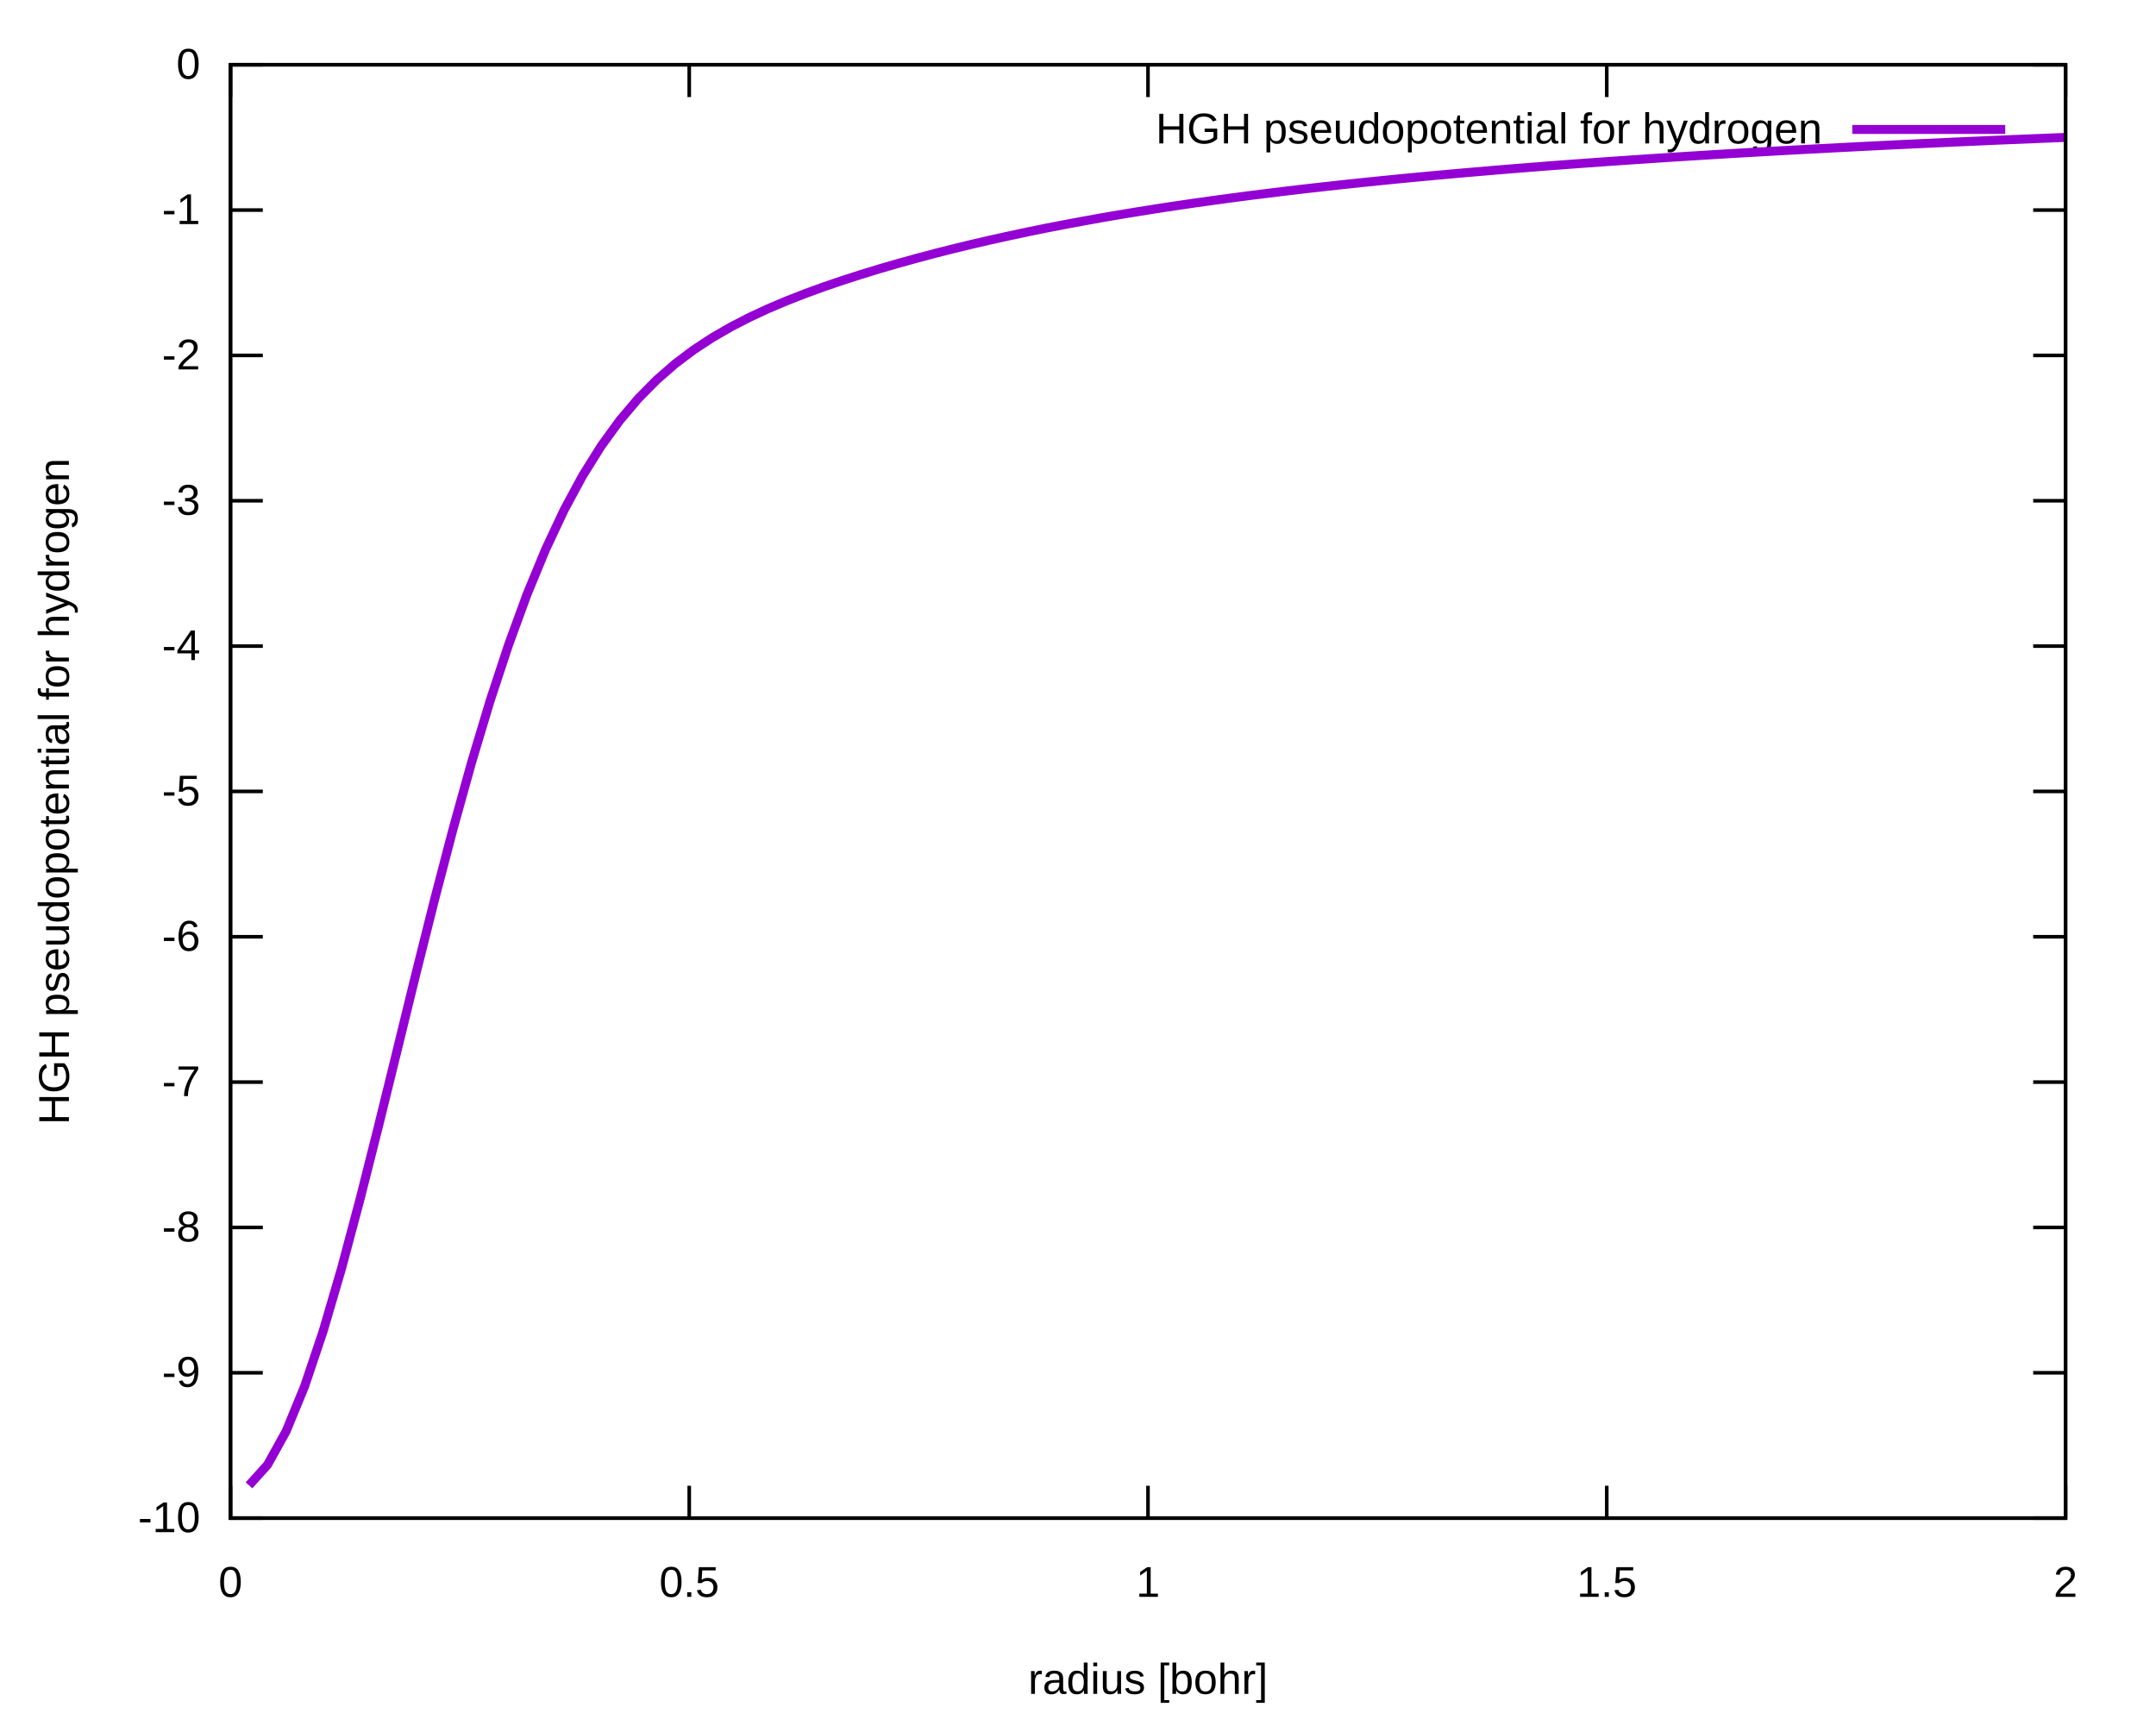
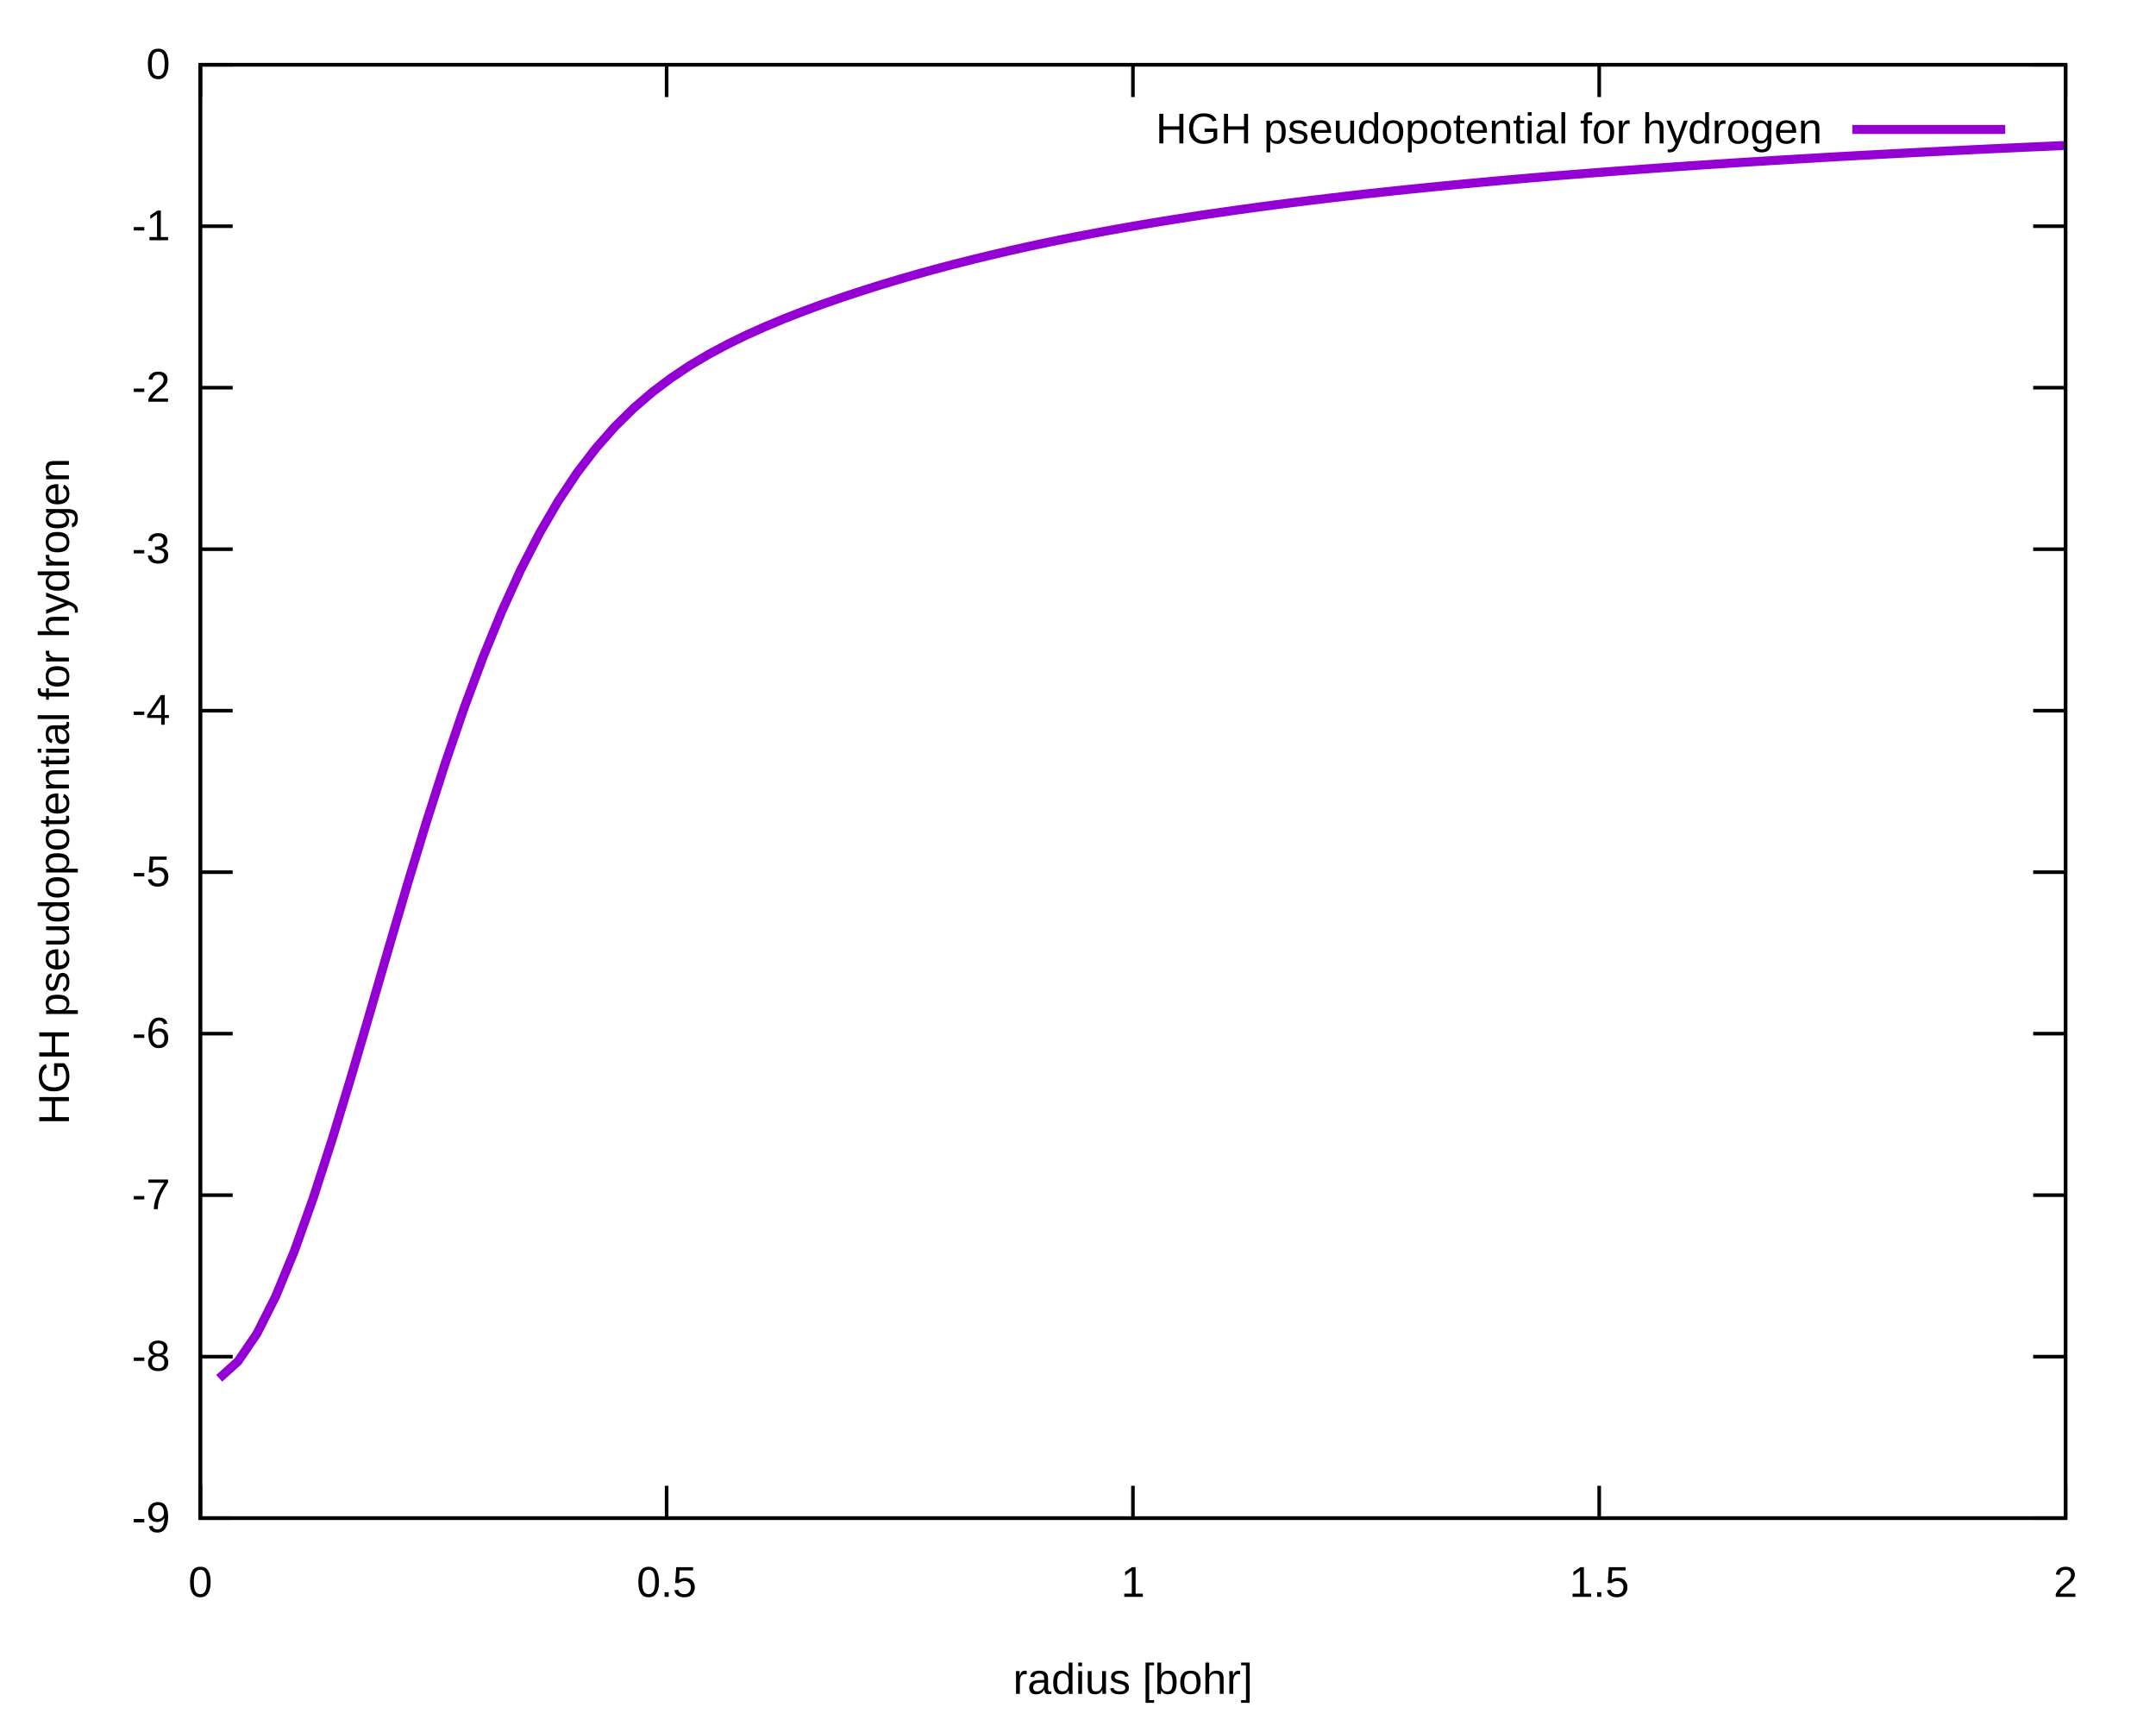
<svg xmlns="http://www.w3.org/2000/svg" xmlns:xlink="http://www.w3.org/1999/xlink" width="600" height="480" viewBox="0 0 600 480">
  <g id="gnuplot_canvas">
    <rect x="0" y="0" width="600" height="480" fill="none" />
    <defs>
      <circle id="gpDot" r="0.5" stroke-width="0.5" stroke="currentColor" />
      <path id="gpPt0" stroke-width="0.222" stroke="currentColor" d="M-1,0 h2 M0,-1 v2" />
      <path id="gpPt1" stroke-width="0.222" stroke="currentColor" d="M-1,-1 L1,1 M1,-1 L-1,1" />
      <path id="gpPt2" stroke-width="0.222" stroke="currentColor" d="M-1,0 L1,0 M0,-1 L0,1 M-1,-1 L1,1 M-1,1 L1,-1" />
      <rect id="gpPt3" stroke-width="0.222" stroke="currentColor" x="-1" y="-1" width="2" height="2" />
      <rect id="gpPt4" stroke-width="0.222" stroke="currentColor" fill="currentColor" x="-1" y="-1" width="2" height="2" />
      <circle id="gpPt5" stroke-width="0.222" stroke="currentColor" cx="0" cy="0" r="1" />
      <use xlink:href="#gpPt5" id="gpPt6" fill="currentColor" stroke="none" />
      <path id="gpPt7" stroke-width="0.222" stroke="currentColor" d="M0,-1.33 L-1.33,0.67 L1.33,0.67 z" />
      <use xlink:href="#gpPt7" id="gpPt8" fill="currentColor" stroke="none" />
      <use xlink:href="#gpPt7" id="gpPt9" stroke="currentColor" transform="rotate(180)" />
      <use xlink:href="#gpPt9" id="gpPt10" fill="currentColor" stroke="none" />
      <use xlink:href="#gpPt3" id="gpPt11" stroke="currentColor" transform="rotate(45)" />
      <use xlink:href="#gpPt11" id="gpPt12" fill="currentColor" stroke="none" />
      <path id="gpPt13" stroke-width="0.222" stroke="currentColor" d="M0,1.330 L1.265,0.411 L0.782,-1.067 L-0.782,-1.076 L-1.265,0.411 z" />
      <use xlink:href="#gpPt13" id="gpPt14" fill="currentColor" stroke="none" />
      <filter id="textbox" filterUnits="objectBoundingBox" x="0" y="0" height="1" width="1">
        <feFlood flood-color="white" flood-opacity="1" result="bgnd" />
        <feComposite in="SourceGraphic" in2="bgnd" operator="atop" />
      </filter>
      <filter id="greybox" filterUnits="objectBoundingBox" x="0" y="0" height="1" width="1">
        <feFlood flood-color="lightgrey" flood-opacity="1" result="grey" />
        <feComposite in="SourceGraphic" in2="grey" operator="atop" />
      </filter>
    </defs>
    <g fill="none" color="white" stroke="currentColor" stroke-width="1.00" stroke-linecap="butt" stroke-linejoin="miter">
</g>
    <g fill="none" color="black" stroke="currentColor" stroke-width="1.00" stroke-linecap="butt" stroke-linejoin="miter">
-       <path stroke="black" d="M64.14,422.40 L73.14,422.40 M574.82,422.40 L565.82,422.40  " />
-       <g transform="translate(55.75,426.30)" stroke="none" fill="black" font-family="Arial" font-size="12.00" text-anchor="end">
-         <text>
-           <tspan font-family="Arial">-10</tspan>
-         </text>
-       </g>
-     </g>
-     <g fill="none" color="black" stroke="currentColor" stroke-width="1.00" stroke-linecap="butt" stroke-linejoin="miter">
-       <path stroke="black" d="M64.14,381.96 L73.14,381.96 M574.82,381.96 L565.82,381.96  " />
-       <g transform="translate(55.75,385.86)" stroke="none" fill="black" font-family="Arial" font-size="12.00" text-anchor="end">
+       <path stroke="black" d="M55.75,422.40 L64.75,422.40 M574.82,422.40 L565.82,422.40  " />
+       <g transform="translate(47.36,426.30)" stroke="none" fill="black" font-family="Arial" font-size="12.00" text-anchor="end">
        <text>
          <tspan font-family="Arial">-9</tspan>
        </text>
      </g>
    </g>
    <g fill="none" color="black" stroke="currentColor" stroke-width="1.00" stroke-linecap="butt" stroke-linejoin="miter">
-       <path stroke="black" d="M64.14,341.52 L73.14,341.52 M574.82,341.52 L565.82,341.52  " />
-       <g transform="translate(55.75,345.42)" stroke="none" fill="black" font-family="Arial" font-size="12.00" text-anchor="end">
+       <path stroke="black" d="M55.75,377.47 L64.75,377.47 M574.82,377.47 L565.82,377.47  " />
+       <g transform="translate(47.36,381.37)" stroke="none" fill="black" font-family="Arial" font-size="12.00" text-anchor="end">
        <text>
          <tspan font-family="Arial">-8</tspan>
        </text>
      </g>
    </g>
    <g fill="none" color="black" stroke="currentColor" stroke-width="1.00" stroke-linecap="butt" stroke-linejoin="miter">
-       <path stroke="black" d="M64.14,301.08 L73.14,301.08 M574.82,301.08 L565.82,301.08  " />
-       <g transform="translate(55.75,304.98)" stroke="none" fill="black" font-family="Arial" font-size="12.00" text-anchor="end">
+       <path stroke="black" d="M55.75,332.54 L64.75,332.54 M574.82,332.54 L565.82,332.54  " />
+       <g transform="translate(47.36,336.44)" stroke="none" fill="black" font-family="Arial" font-size="12.00" text-anchor="end">
        <text>
          <tspan font-family="Arial">-7</tspan>
        </text>
      </g>
    </g>
    <g fill="none" color="black" stroke="currentColor" stroke-width="1.00" stroke-linecap="butt" stroke-linejoin="miter">
-       <path stroke="black" d="M64.14,260.64 L73.14,260.64 M574.82,260.64 L565.82,260.64  " />
-       <g transform="translate(55.75,264.54)" stroke="none" fill="black" font-family="Arial" font-size="12.00" text-anchor="end">
+       <path stroke="black" d="M55.75,287.60 L64.75,287.60 M574.82,287.60 L565.82,287.60  " />
+       <g transform="translate(47.36,291.50)" stroke="none" fill="black" font-family="Arial" font-size="12.00" text-anchor="end">
        <text>
          <tspan font-family="Arial">-6</tspan>
        </text>
      </g>
    </g>
    <g fill="none" color="black" stroke="currentColor" stroke-width="1.00" stroke-linecap="butt" stroke-linejoin="miter">
-       <path stroke="black" d="M64.14,220.20 L73.14,220.20 M574.82,220.20 L565.82,220.20  " />
-       <g transform="translate(55.75,224.10)" stroke="none" fill="black" font-family="Arial" font-size="12.00" text-anchor="end">
+       <path stroke="black" d="M55.75,242.67 L64.75,242.67 M574.82,242.67 L565.82,242.67  " />
+       <g transform="translate(47.36,246.57)" stroke="none" fill="black" font-family="Arial" font-size="12.00" text-anchor="end">
        <text>
          <tspan font-family="Arial">-5</tspan>
        </text>
      </g>
    </g>
    <g fill="none" color="black" stroke="currentColor" stroke-width="1.00" stroke-linecap="butt" stroke-linejoin="miter">
-       <path stroke="black" d="M64.14,179.77 L73.14,179.77 M574.82,179.77 L565.82,179.77  " />
-       <g transform="translate(55.75,183.67)" stroke="none" fill="black" font-family="Arial" font-size="12.00" text-anchor="end">
+       <path stroke="black" d="M55.75,197.74 L64.75,197.74 M574.82,197.74 L565.82,197.74  " />
+       <g transform="translate(47.36,201.64)" stroke="none" fill="black" font-family="Arial" font-size="12.00" text-anchor="end">
        <text>
          <tspan font-family="Arial">-4</tspan>
        </text>
      </g>
    </g>
    <g fill="none" color="black" stroke="currentColor" stroke-width="1.00" stroke-linecap="butt" stroke-linejoin="miter">
-       <path stroke="black" d="M64.14,139.33 L73.14,139.33 M574.82,139.33 L565.82,139.33  " />
-       <g transform="translate(55.75,143.23)" stroke="none" fill="black" font-family="Arial" font-size="12.00" text-anchor="end">
+       <path stroke="black" d="M55.75,152.81 L64.75,152.81 M574.82,152.81 L565.82,152.81  " />
+       <g transform="translate(47.36,156.71)" stroke="none" fill="black" font-family="Arial" font-size="12.00" text-anchor="end">
        <text>
          <tspan font-family="Arial">-3</tspan>
        </text>
      </g>
    </g>
    <g fill="none" color="black" stroke="currentColor" stroke-width="1.00" stroke-linecap="butt" stroke-linejoin="miter">
-       <path stroke="black" d="M64.14,98.89 L73.14,98.89 M574.82,98.89 L565.82,98.89  " />
-       <g transform="translate(55.75,102.79)" stroke="none" fill="black" font-family="Arial" font-size="12.00" text-anchor="end">
+       <path stroke="black" d="M55.75,107.87 L64.75,107.87 M574.82,107.87 L565.82,107.87  " />
+       <g transform="translate(47.36,111.77)" stroke="none" fill="black" font-family="Arial" font-size="12.00" text-anchor="end">
        <text>
          <tspan font-family="Arial">-2</tspan>
        </text>
      </g>
    </g>
    <g fill="none" color="black" stroke="currentColor" stroke-width="1.00" stroke-linecap="butt" stroke-linejoin="miter">
-       <path stroke="black" d="M64.14,58.45 L73.14,58.45 M574.82,58.45 L565.82,58.45  " />
-       <g transform="translate(55.75,62.35)" stroke="none" fill="black" font-family="Arial" font-size="12.00" text-anchor="end">
+       <path stroke="black" d="M55.75,62.94 L64.75,62.94 M574.82,62.94 L565.82,62.94  " />
+       <g transform="translate(47.36,66.84)" stroke="none" fill="black" font-family="Arial" font-size="12.00" text-anchor="end">
        <text>
          <tspan font-family="Arial">-1</tspan>
        </text>
      </g>
    </g>
    <g fill="none" color="black" stroke="currentColor" stroke-width="1.00" stroke-linecap="butt" stroke-linejoin="miter">
-       <path stroke="black" d="M64.14,18.01 L73.14,18.01 M574.82,18.01 L565.82,18.01  " />
-       <g transform="translate(55.75,21.91)" stroke="none" fill="black" font-family="Arial" font-size="12.00" text-anchor="end">
+       <path stroke="black" d="M55.75,18.01 L64.75,18.01 M574.82,18.01 L565.82,18.01  " />
+       <g transform="translate(47.36,21.91)" stroke="none" fill="black" font-family="Arial" font-size="12.00" text-anchor="end">
        <text>
          <tspan font-family="Arial"> 0</tspan>
        </text>
      </g>
    </g>
    <g fill="none" color="black" stroke="currentColor" stroke-width="1.00" stroke-linecap="butt" stroke-linejoin="miter">
-       <path stroke="black" d="M64.14,422.40 L64.14,413.40 M64.14,18.01 L64.14,27.01  " />
-       <g transform="translate(64.14,444.30)" stroke="none" fill="black" font-family="Arial" font-size="12.00" text-anchor="middle">
+       <path stroke="black" d="M55.75,422.40 L55.75,413.40 M55.75,18.01 L55.75,27.01  " />
+       <g transform="translate(55.75,444.30)" stroke="none" fill="black" font-family="Arial" font-size="12.00" text-anchor="middle">
        <text>
          <tspan font-family="Arial"> 0</tspan>
        </text>
      </g>
    </g>
    <g fill="none" color="black" stroke="currentColor" stroke-width="1.00" stroke-linecap="butt" stroke-linejoin="miter">
-       <path stroke="black" d="M191.81,422.40 L191.81,413.40 M191.81,18.01 L191.81,27.01  " />
-       <g transform="translate(191.81,444.30)" stroke="none" fill="black" font-family="Arial" font-size="12.00" text-anchor="middle">
+       <path stroke="black" d="M185.52,422.40 L185.52,413.40 M185.52,18.01 L185.52,27.01  " />
+       <g transform="translate(185.52,444.30)" stroke="none" fill="black" font-family="Arial" font-size="12.00" text-anchor="middle">
        <text>
          <tspan font-family="Arial"> 0.5</tspan>
        </text>
      </g>
    </g>
    <g fill="none" color="black" stroke="currentColor" stroke-width="1.00" stroke-linecap="butt" stroke-linejoin="miter">
-       <path stroke="black" d="M319.48,422.40 L319.48,413.40 M319.48,18.01 L319.48,27.01  " />
-       <g transform="translate(319.48,444.30)" stroke="none" fill="black" font-family="Arial" font-size="12.00" text-anchor="middle">
+       <path stroke="black" d="M315.29,422.40 L315.29,413.40 M315.29,18.01 L315.29,27.01  " />
+       <g transform="translate(315.29,444.30)" stroke="none" fill="black" font-family="Arial" font-size="12.00" text-anchor="middle">
        <text>
          <tspan font-family="Arial"> 1</tspan>
        </text>
      </g>
    </g>
    <g fill="none" color="black" stroke="currentColor" stroke-width="1.00" stroke-linecap="butt" stroke-linejoin="miter">
-       <path stroke="black" d="M447.15,422.40 L447.15,413.40 M447.15,18.01 L447.15,27.01  " />
-       <g transform="translate(447.15,444.30)" stroke="none" fill="black" font-family="Arial" font-size="12.00" text-anchor="middle">
+       <path stroke="black" d="M445.05,422.40 L445.05,413.40 M445.05,18.01 L445.05,27.01  " />
+       <g transform="translate(445.05,444.30)" stroke="none" fill="black" font-family="Arial" font-size="12.00" text-anchor="middle">
        <text>
          <tspan font-family="Arial"> 1.5</tspan>
        </text>
      </g>
    </g>
    <g fill="none" color="black" stroke="currentColor" stroke-width="1.00" stroke-linecap="butt" stroke-linejoin="miter">
      <path stroke="black" d="M574.82,422.40 L574.82,413.40 M574.82,18.01 L574.82,27.01  " />
      <g transform="translate(574.82,444.30)" stroke="none" fill="black" font-family="Arial" font-size="12.00" text-anchor="middle">
        <text>
          <tspan font-family="Arial"> 2</tspan>
        </text>
      </g>
    </g>
    <g fill="none" color="black" stroke="currentColor" stroke-width="1.00" stroke-linecap="butt" stroke-linejoin="miter">
</g>
    <g fill="none" color="black" stroke="currentColor" stroke-width="1.00" stroke-linecap="butt" stroke-linejoin="miter">
-       <path stroke="black" d="M64.14,18.01 L64.14,422.40 L574.82,422.40 L574.82,18.01 L64.14,18.01 Z  " />
+       <path stroke="black" d="M55.75,18.01 L55.75,422.40 L574.82,422.40 L574.82,18.01 L55.75,18.01 Z  " />
    </g>
    <g fill="none" color="black" stroke="currentColor" stroke-width="1.00" stroke-linecap="butt" stroke-linejoin="miter">
</g>
    <g id="gnuplot_plot_1">
      <g fill="none" color="white" stroke="black" stroke-width="2.50" stroke-linecap="butt" stroke-linejoin="miter">
</g>
      <g fill="none" color="black" stroke="currentColor" stroke-width="2.50" stroke-linecap="butt" stroke-linejoin="miter">
        <g transform="translate(507.09,39.91)" stroke="none" fill="black" font-family="Arial" font-size="12.00" text-anchor="end">
          <text>
            <tspan font-family="Arial">HGH pseudopotential for hydrogen</tspan>
          </text>
        </g>
      </g>
      <g fill="none" color="black" stroke="currentColor" stroke-width="2.50" stroke-linecap="butt" stroke-linejoin="miter">
-         <path stroke="rgb(148,   0, 211)" d="M515.48,36.01 L558.04,36.01 M69.30,413.28 L74.46,407.55 L79.62,398.25 L84.77,385.72 L89.93,370.38 L95.09,352.78   L100.25,333.46 L105.41,313.03 L110.57,292.06 L115.72,271.06 L120.88,250.52 L126.04,230.82 L131.20,212.27 L136.36,195.10   L141.52,179.45 L146.67,165.38 L151.83,152.88 L156.99,141.90 L162.15,132.34 L167.31,124.09 L172.47,116.99 L177.62,110.90   L182.78,105.68 L187.94,101.19 L193.10,97.31 L198.26,93.93 L203.42,90.95 L208.57,88.30 L213.73,85.90 L218.89,83.72   L224.05,81.70 L229.21,79.82 L234.37,78.06 L239.53,76.40 L244.68,74.82 L249.84,73.32 L255.00,71.89 L260.16,70.52   L265.32,69.21 L270.48,67.96 L275.63,66.77 L280.79,65.63 L285.95,64.53 L291.11,63.48 L296.27,62.48 L301.43,61.52   L306.58,60.59 L311.74,59.71 L316.90,58.86 L322.06,58.04 L327.22,57.26 L332.38,56.50 L337.53,55.78 L342.69,55.08   L347.85,54.40 L353.01,53.76 L358.17,53.13 L363.33,52.52 L368.48,51.94 L373.64,51.37 L378.80,50.83 L383.96,50.30   L389.12,49.78 L394.28,49.29 L399.43,48.81 L404.59,48.34 L409.75,47.89 L414.91,47.45 L420.07,47.02 L425.23,46.61   L430.39,46.20 L435.54,45.81 L440.70,45.43 L445.86,45.06 L451.02,44.70 L456.18,44.35 L461.34,44.01 L466.49,43.67   L471.65,43.35 L476.81,43.03 L481.97,42.72 L487.13,42.42 L492.29,42.13 L497.44,41.84 L502.60,41.56 L507.76,41.29   L512.92,41.02 L518.08,40.76 L523.24,40.50 L528.39,40.25 L533.55,40.01 L538.71,39.77 L543.87,39.53 L549.03,39.31   L554.19,39.08 L559.34,38.86 L564.50,38.65 L569.66,38.44 L574.82,38.23  " />
+         <path stroke="rgb(148,   0, 211)" d="M515.48,36.01 L558.04,36.01 M60.99,383.50 L66.24,378.78 L71.48,371.10 L76.72,360.71 L81.97,347.95 L87.21,333.22   L92.45,316.98 L97.70,299.69 L102.94,281.79 L108.18,263.75 L113.42,245.94 L118.67,228.70 L123.91,212.33 L129.15,197.02   L134.40,182.92 L139.64,170.11 L144.88,158.60 L150.13,148.39 L155.37,139.39 L160.61,131.52 L165.86,124.68 L171.10,118.73   L176.34,113.57 L181.59,109.07 L186.83,105.13 L192.07,101.64 L197.31,98.54 L202.56,95.74 L207.80,93.19 L213.04,90.84   L218.29,88.65 L223.53,86.61 L228.77,84.68 L234.02,82.85 L239.26,81.11 L244.50,79.45 L249.75,77.86 L254.99,76.35   L260.23,74.90 L265.48,73.51 L270.72,72.19 L275.96,70.92 L281.20,69.70 L286.45,68.53 L291.69,67.42 L296.93,66.35   L302.18,65.33 L307.42,64.34 L312.66,63.40 L317.91,62.49 L323.15,61.62 L328.39,60.78 L333.64,59.97 L338.88,59.20   L344.12,58.45 L349.37,57.73 L354.61,57.03 L359.85,56.36 L365.09,55.71 L370.34,55.08 L375.58,54.47 L380.82,53.88   L386.07,53.31 L391.31,52.76 L396.55,52.23 L401.80,51.71 L407.04,51.21 L412.28,50.72 L417.53,50.24 L422.77,49.78   L428.01,49.34 L433.26,48.90 L438.50,48.48 L443.74,48.07 L448.98,47.67 L454.23,47.28 L459.47,46.89 L464.71,46.52   L469.96,46.16 L475.20,45.81 L480.44,45.47 L485.69,45.13 L490.93,44.81 L496.17,44.49 L501.42,44.18 L506.66,43.87   L511.90,43.57 L517.15,43.28 L522.39,43.00 L527.63,42.72 L532.87,42.45 L538.12,42.19 L543.36,41.93 L548.60,41.67   L553.85,41.42 L559.09,41.18 L564.33,40.94 L569.58,40.71 L574.82,40.48  " />
      </g>
    </g>
    <g fill="none" color="white" stroke="rgb(148,   0, 211)" stroke-width="2.00" stroke-linecap="butt" stroke-linejoin="miter">
</g>
    <g fill="none" color="black" stroke="currentColor" stroke-width="2.00" stroke-linecap="butt" stroke-linejoin="miter">
</g>
    <g fill="none" color="black" stroke="black" stroke-width="1.00" stroke-linecap="butt" stroke-linejoin="miter">
</g>
    <g fill="none" color="black" stroke="currentColor" stroke-width="1.00" stroke-linecap="butt" stroke-linejoin="miter">
-       <path stroke="black" d="M64.14,18.01 L64.14,422.40 L574.82,422.40 L574.82,18.01 L64.14,18.01 Z  " />
+       <path stroke="black" d="M55.75,18.01 L55.75,422.40 L574.82,422.40 L574.82,18.01 L55.75,18.01 Z  " />
      <g transform="translate(19.18,220.21) rotate(270.00)" stroke="none" fill="black" font-family="Arial" font-size="12.00" text-anchor="middle">
        <text>
          <tspan font-family="Arial">HGH pseudopotential for hydrogen</tspan>
        </text>
      </g>
    </g>
    <g fill="none" color="black" stroke="currentColor" stroke-width="1.00" stroke-linecap="butt" stroke-linejoin="miter">
-       <g transform="translate(319.48,471.30)" stroke="none" fill="black" font-family="Arial" font-size="12.00" text-anchor="middle">
+       <g transform="translate(315.28,471.30)" stroke="none" fill="black" font-family="Arial" font-size="12.00" text-anchor="middle">
        <text>
          <tspan font-family="Arial">radius [bohr]</tspan>
        </text>
      </g>
    </g>
    <g fill="none" color="black" stroke="currentColor" stroke-width="1.00" stroke-linecap="butt" stroke-linejoin="miter">
</g>
    <g fill="none" color="black" stroke="currentColor" stroke-width="1.00" stroke-linecap="butt" stroke-linejoin="miter">
</g>
  </g>
</svg>
